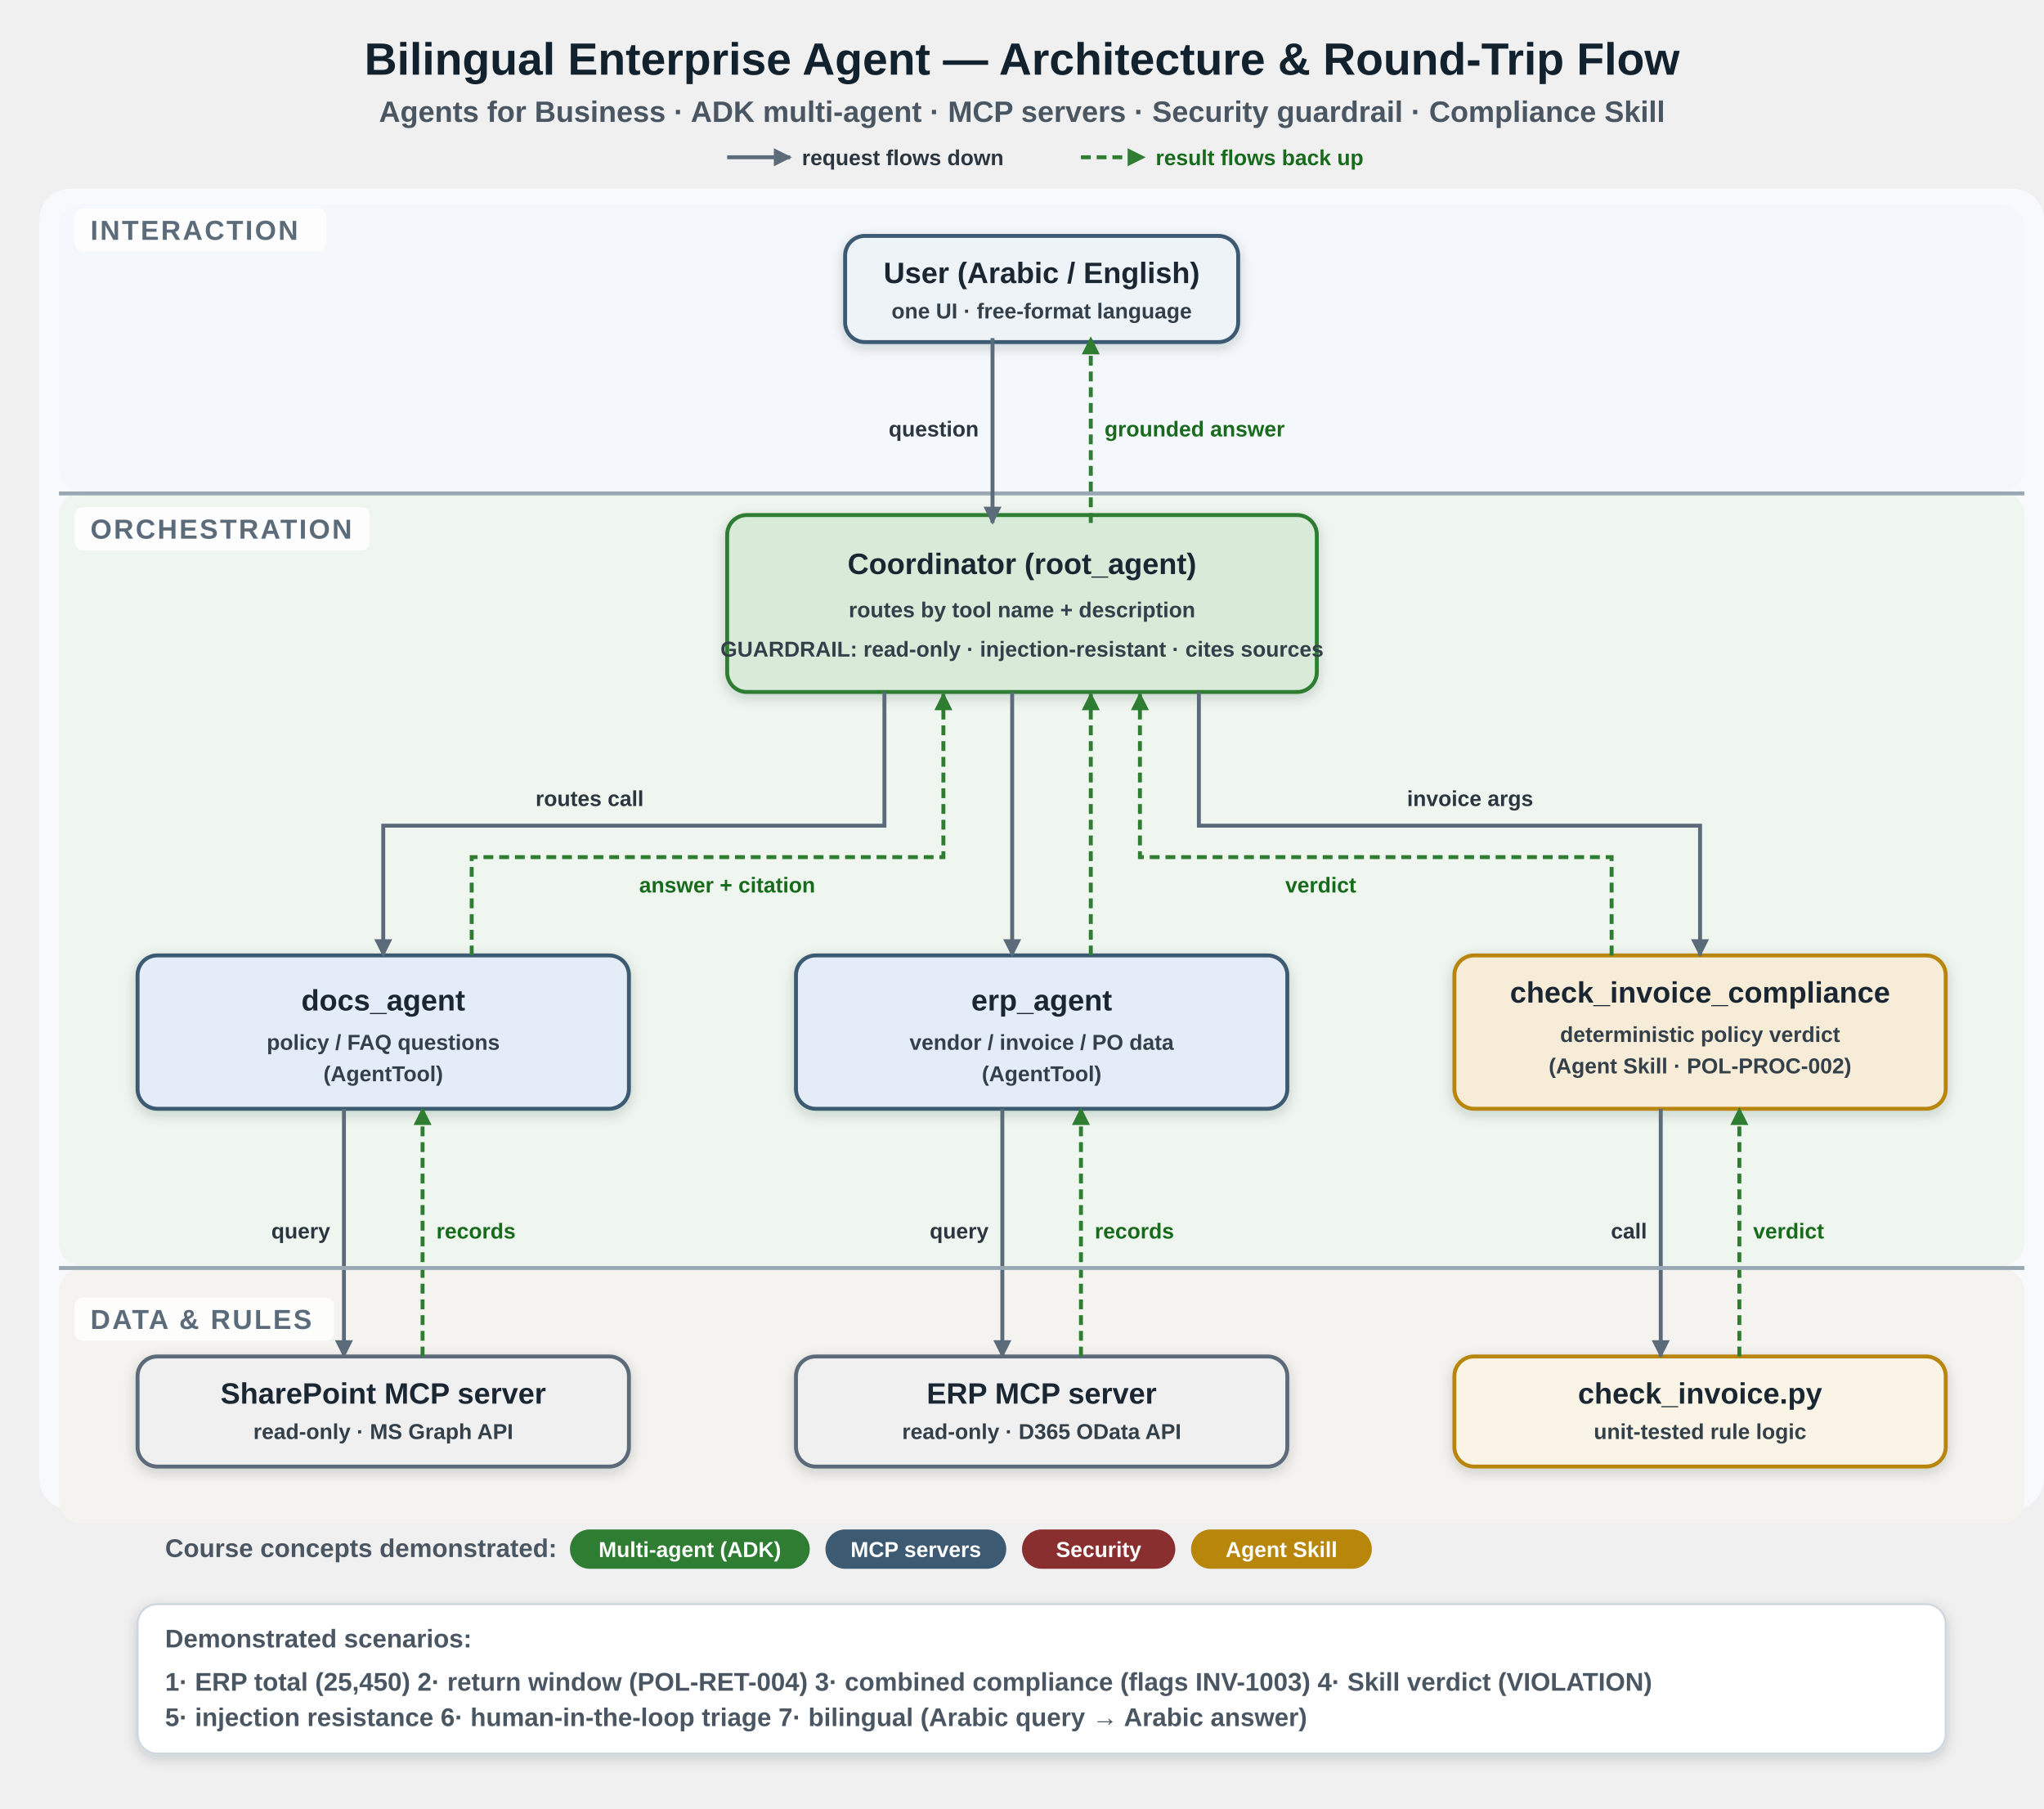
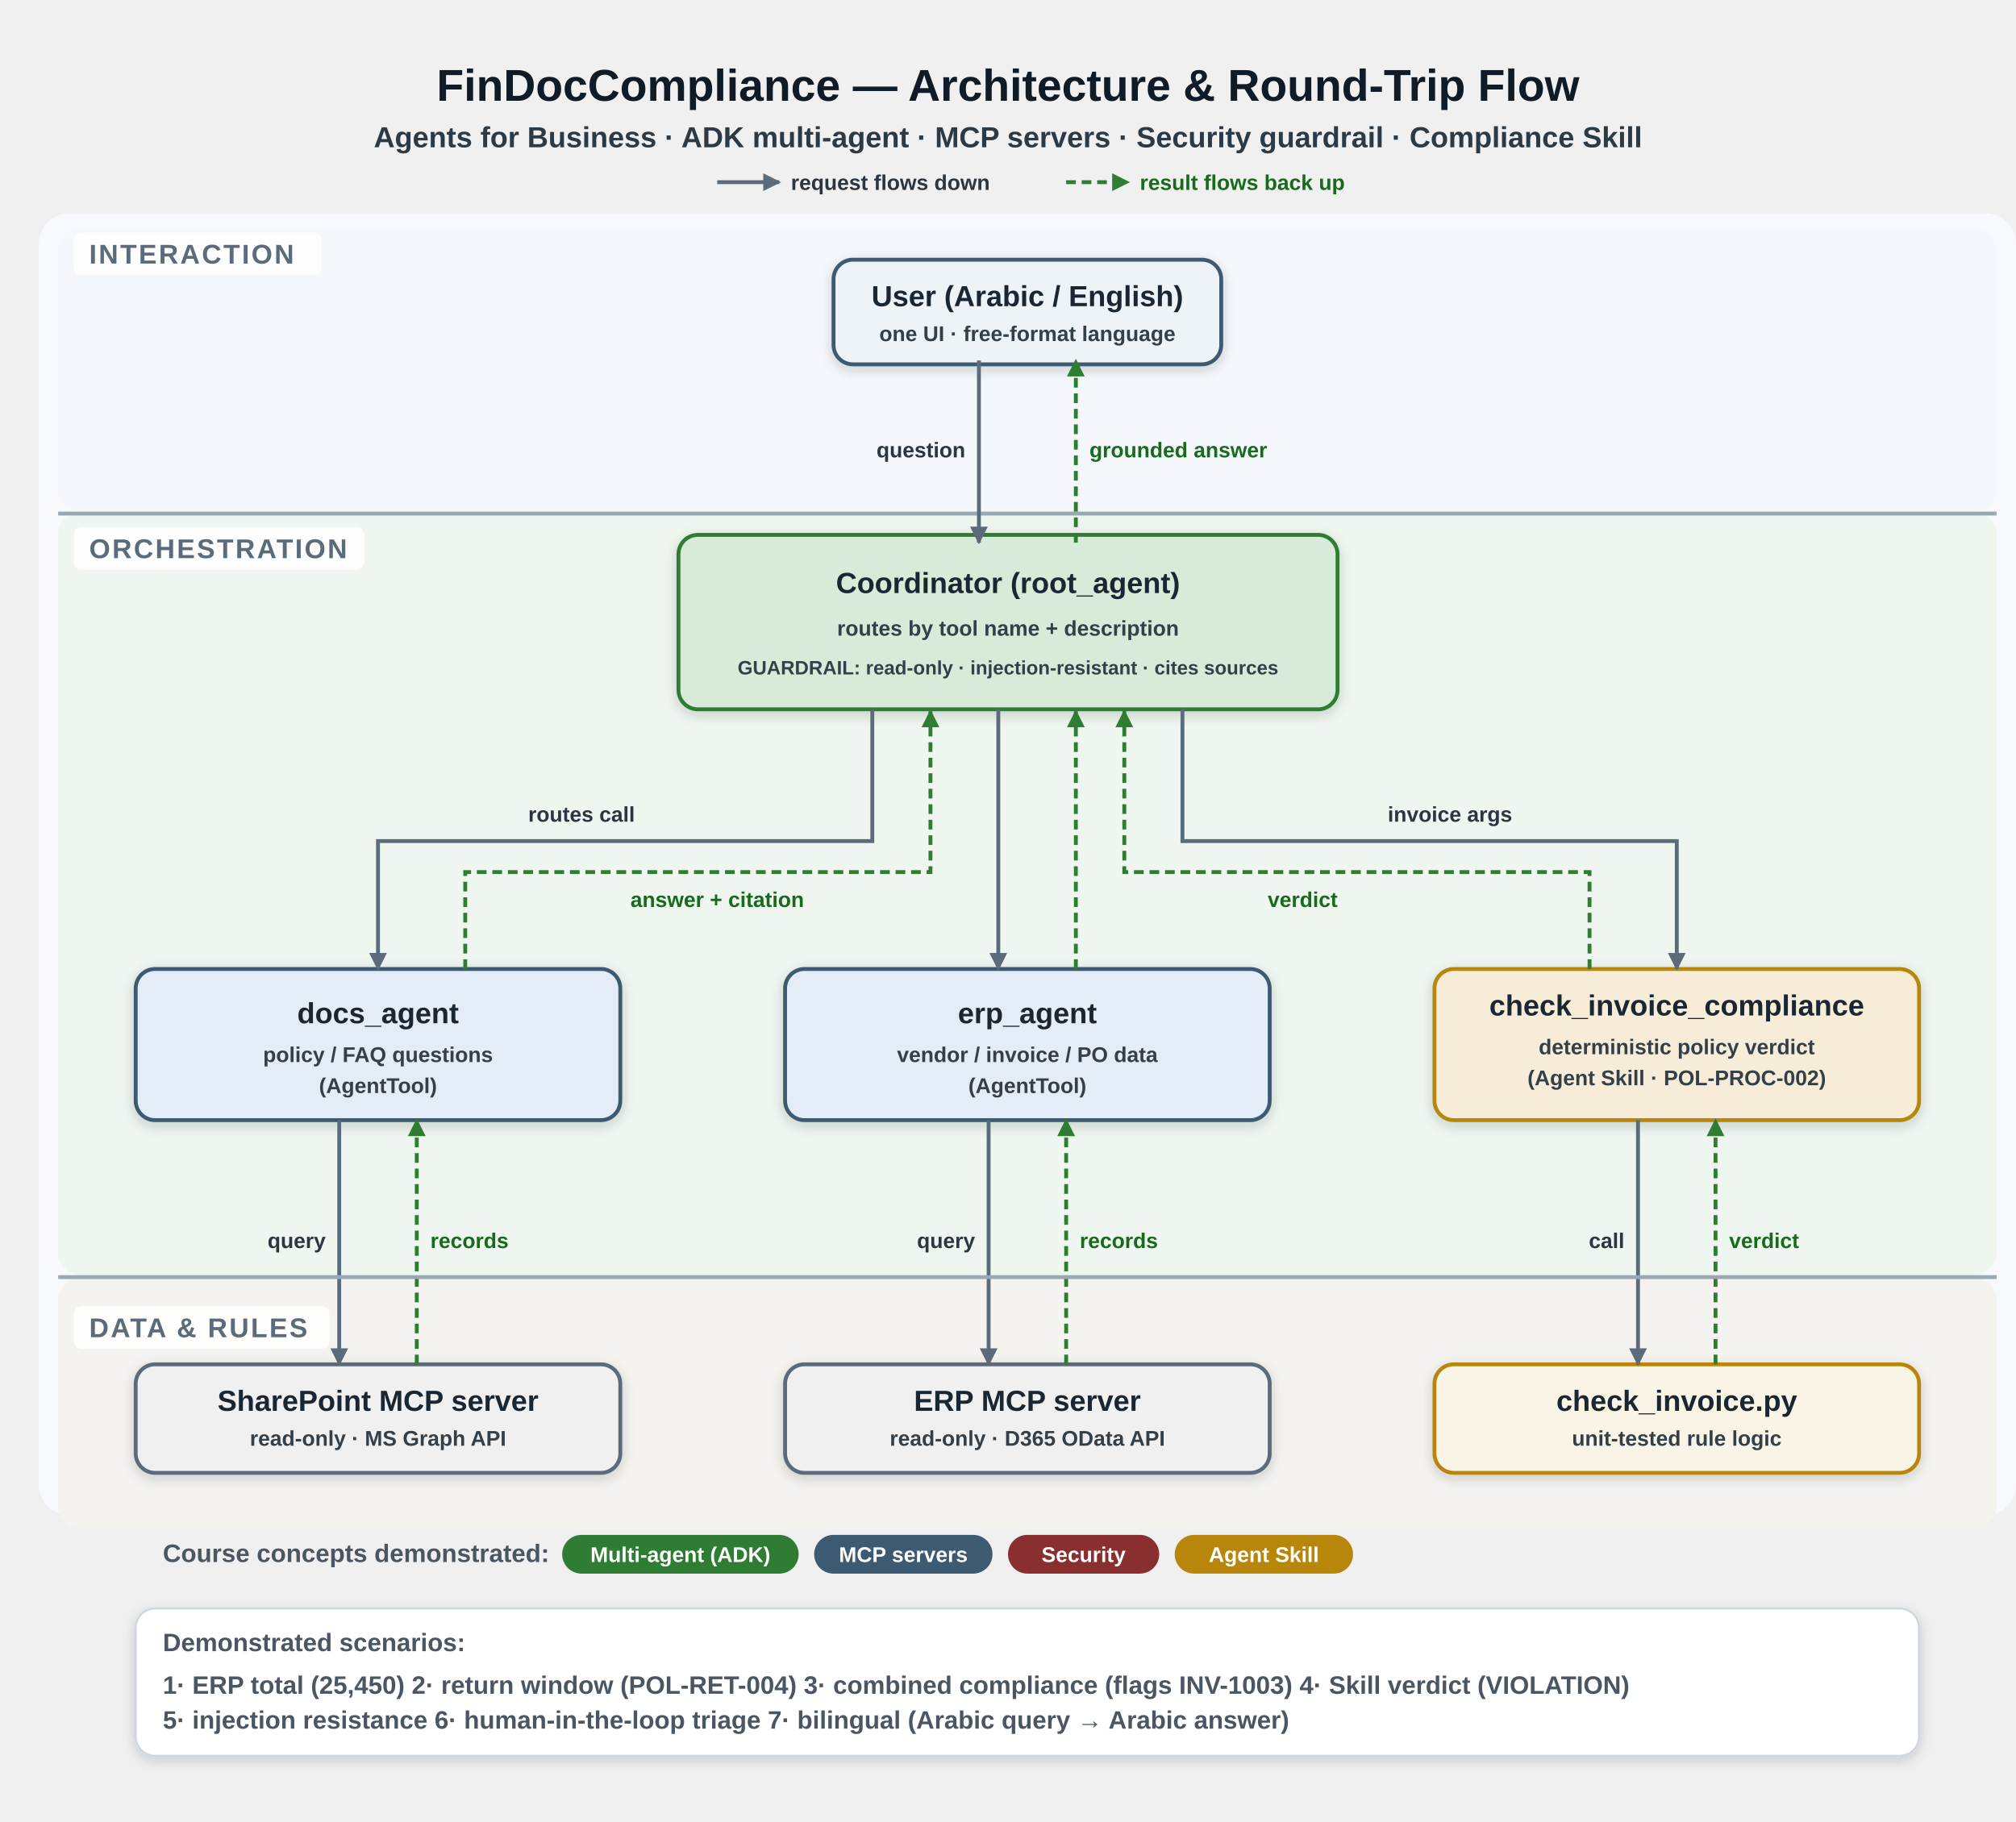
- <svg xmlns="http://www.w3.org/2000/svg" viewBox="0 0 1040 920" font-family="Segoe UI, Arial, sans-serif">
+ <svg xmlns="http://www.w3.org/2000/svg" viewBox="0 -14 1040 940" font-family="Segoe UI, Arial, sans-serif">
  <defs>
    <marker id="down" viewBox="0 0 12 12" markerWidth="11" markerHeight="11" refX="9" refY="5" orient="auto" markerUnits="userSpaceOnUse">
      <path d="M0,0 L10,5 L0,10 Z" fill="#5b6b7a" />
    </marker>
    <marker id="up" viewBox="0 0 12 12" markerWidth="11" markerHeight="11" refX="9" refY="5" orient="auto" markerUnits="userSpaceOnUse">
      <path d="M0,0 L10,5 L0,10 Z" fill="#2e7d32" />
    </marker>
    <filter id="shadow" x="-20%" y="-20%" width="140%" height="140%">
      <feDropShadow dx="0" dy="2" stdDeviation="3" flood-color="#1a2733" flood-opacity="0.18" />
    </filter>
    <style>
      .lbl{font-size:15px;font-weight:700;fill:#1a2733;}
      .sub{font-size:11px;font-weight:700;fill:#33404a;}
      .down{stroke:#5b6b7a;stroke-width:2;fill:none;}
      .up{stroke:#2e7d32;stroke-width:2;fill:none;stroke-dasharray:5,3;}
-       .title{font-size:23px;font-weight:700;fill:#12212e;}
+       .title{font-size:23px;font-weight:800;fill:#0f1b26;}
      .cap{font-size:13px;font-weight:600;fill:#4a5763;}
      .tag{font-size:11px;font-weight:700;fill:#fff;}
      .flowd{font-size:11px;font-weight:800;fill:#2b3640;}
      .flowu{font-size:11px;font-weight:800;fill:#186b1c;}
      .band{font-size:14px;font-weight:800;fill:#5b6b7a;letter-spacing:1px;}
    </style>
  </defs>
-   <text x="520" y="38" text-anchor="middle" class="title">Bilingual Enterprise Agent — Architecture &amp; Round-Trip Flow</text>
-   <text x="520" y="62" text-anchor="middle" font-size="15" font-weight="700" fill="#4a5763">Agents for Business · ADK multi-agent · MCP servers · Security guardrail · Compliance Skill</text>
+   <text x="520" y="38" text-anchor="middle" class="title">FinDocCompliance — Architecture &amp; Round-Trip Flow</text>
+   <text x="520" y="62" text-anchor="middle" font-size="15" font-weight="700" fill="#2c3a45">Agents for Business · ADK multi-agent · MCP servers · Security guardrail · Compliance Skill</text>
  <line x1="370" y1="80" x2="402" y2="80" class="down" marker-end="url(#down)" />
  <text x="408" y="84" class="flowd">request flows down</text>
  <line x1="550" y1="80" x2="582" y2="80" class="up" marker-end="url(#up)" />
  <text x="588" y="84" class="flowu">result flows back up</text>
  <rect x="20" y="96" width="1020" height="672" rx="16" fill="#f7f9fc" />
  <rect x="30" y="104" width="1000" height="146" rx="12" fill="#f4f7fb" />
  <rect x="38" y="106" width="128" height="22" rx="4" fill="#ffffff" opacity="0.8" />
  <text x="46" y="122" class="band">INTERACTION</text>
  <rect x="430" y="120" width="200" height="54" rx="10" fill="#eef3f8" stroke="#3d5a73" stroke-width="2" filter="url(#shadow)" />
  <text x="530" y="144" text-anchor="middle" class="lbl">User (Arabic / English)</text>
  <text x="530" y="162" text-anchor="middle" class="sub">one UI · free-format language</text>
  <text x="498" y="222" text-anchor="end" class="flowd">question</text>
  <text x="562" y="222" text-anchor="start" class="flowu">grounded answer</text>
  <rect x="30" y="250" width="1000" height="394" rx="12" fill="#eef6ef" />
  <rect x="38" y="258" width="150" height="22" rx="4" fill="#ffffff" opacity="0.8" />
  <text x="46" y="274" class="band">ORCHESTRATION</text>
-   <rect x="370" y="262" width="300" height="90" rx="10" fill="#d8ead8" stroke="#2e7d32" stroke-width="2" filter="url(#shadow)" />
+   <rect x="350" y="262" width="340" height="90" rx="10" fill="#d8ead8" stroke="#2e7d32" stroke-width="2" filter="url(#shadow)" />
  <text x="520" y="292" text-anchor="middle" class="lbl">Coordinator (root_agent)</text>
  <text x="520" y="314" text-anchor="middle" class="sub">routes by tool name + description</text>
-   <text x="520" y="334" text-anchor="middle" class="sub">GUARDRAIL: read-only · injection-resistant · cites sources</text>
+   <text x="520" y="334" text-anchor="middle" font-size="10" font-weight="700" fill="#33404a">GUARDRAIL: read-only · injection-resistant · cites sources</text>
  <rect x="70" y="486" width="250" height="78" rx="10" fill="#e3ecf7" stroke="#3d5a73" stroke-width="2" filter="url(#shadow)" />
  <text x="195" y="514" text-anchor="middle" class="lbl">docs_agent</text>
  <text x="195" y="534" text-anchor="middle" class="sub">policy / FAQ questions</text>
  <text x="195" y="550" text-anchor="middle" class="sub">(AgentTool)</text>
  <rect x="405" y="486" width="250" height="78" rx="10" fill="#e3ecf7" stroke="#3d5a73" stroke-width="2" filter="url(#shadow)" />
  <text x="530" y="514" text-anchor="middle" class="lbl">erp_agent</text>
  <text x="530" y="534" text-anchor="middle" class="sub">vendor / invoice / PO data</text>
  <text x="530" y="550" text-anchor="middle" class="sub">(AgentTool)</text>
  <rect x="740" y="486" width="250" height="78" rx="10" fill="#f7ecd8" stroke="#b8860b" stroke-width="2" filter="url(#shadow)" />
  <text x="865" y="510" text-anchor="middle" class="lbl">check_invoice_compliance</text>
  <text x="865" y="530" text-anchor="middle" class="sub">deterministic policy verdict</text>
  <text x="865" y="546" text-anchor="middle" class="sub">(Agent Skill · POL-PROC-002)</text>
  <polyline points="450,352 450,420 195,420 195,486" class="down" marker-end="url(#down)" />
  <text x="300" y="410" text-anchor="middle" class="flowd">routes call</text>
  <polyline points="240,486 240,436 480,436 480,353" class="up" marker-end="url(#up)" />
  <text x="370" y="454" text-anchor="middle" class="flowu">answer + citation</text>
  <line x1="515" y1="352" x2="515" y2="486" class="down" marker-end="url(#down)" />
  <line x1="555" y1="486" x2="555" y2="353" class="up" marker-end="url(#up)" />
  <polyline points="610,352 610,420 865,420 865,486" class="down" marker-end="url(#down)" />
  <text x="748" y="410" text-anchor="middle" class="flowd">invoice args</text>
  <polyline points="820,486 820,436 580,436 580,353" class="up" marker-end="url(#up)" />
  <text x="672" y="454" text-anchor="middle" class="flowu">verdict</text>
  <rect x="30" y="645" width="1000" height="130" rx="12" fill="#f5f3ef" />
  <rect x="38" y="660" width="132" height="22" rx="4" fill="#ffffff" opacity="0.8" />
  <text x="46" y="676" class="band">DATA &amp; RULES</text>
  <rect x="70" y="690" width="250" height="56" rx="10" fill="#f0f0f0" stroke="#5b6b7a" stroke-width="2" filter="url(#shadow)" />
  <text x="195" y="714" text-anchor="middle" class="lbl">SharePoint MCP server</text>
  <text x="195" y="732" text-anchor="middle" class="sub">read-only · MS Graph API</text>
  <rect x="405" y="690" width="250" height="56" rx="10" fill="#f0f0f0" stroke="#5b6b7a" stroke-width="2" filter="url(#shadow)" />
  <text x="530" y="714" text-anchor="middle" class="lbl">ERP MCP server</text>
  <text x="530" y="732" text-anchor="middle" class="sub">read-only · D365 OData API</text>
  <rect x="740" y="690" width="250" height="56" rx="10" fill="#faf4e6" stroke="#b8860b" stroke-width="2" filter="url(#shadow)" />
  <text x="865" y="714" text-anchor="middle" class="lbl">check_invoice.py</text>
  <text x="865" y="732" text-anchor="middle" class="sub">unit-tested rule logic</text>
  <line x1="175" y1="564" x2="175" y2="690" class="down" marker-end="url(#down)" />
  <text x="168" y="630" text-anchor="end" class="flowd">query</text>
  <line x1="215" y1="690" x2="215" y2="564" class="up" marker-end="url(#up)" />
  <text x="222" y="630" text-anchor="start" class="flowu">records</text>
  <line x1="510" y1="564" x2="510" y2="690" class="down" marker-end="url(#down)" />
  <text x="503" y="630" text-anchor="end" class="flowd">query</text>
  <line x1="550" y1="690" x2="550" y2="564" class="up" marker-end="url(#up)" />
  <text x="557" y="630" text-anchor="start" class="flowu">records</text>
  <line x1="845" y1="564" x2="845" y2="690" class="down" marker-end="url(#down)" />
  <text x="838" y="630" text-anchor="end" class="flowd">call</text>
  <line x1="885" y1="690" x2="885" y2="564" class="up" marker-end="url(#up)" />
  <text x="892" y="630" text-anchor="start" class="flowu">verdict</text>
  <text x="84" y="792" class="cap" font-weight="700">Course concepts demonstrated:</text>
  <rect x="290" y="778" width="122" height="20" rx="10" fill="#2e7d32" />
  <text x="351" y="792" text-anchor="middle" class="tag">Multi-agent (ADK)</text>
  <rect x="420" y="778" width="92" height="20" rx="10" fill="#3d5a73" />
  <text x="466" y="792" text-anchor="middle" class="tag">MCP servers</text>
  <rect x="520" y="778" width="78" height="20" rx="10" fill="#8a2f2f" />
  <text x="559" y="792" text-anchor="middle" class="tag">Security</text>
  <rect x="606" y="778" width="92" height="20" rx="10" fill="#b8860b" />
  <text x="652" y="792" text-anchor="middle" class="tag">Agent Skill</text>
  <rect x="70" y="816" width="920" height="76" rx="10" fill="#ffffff" stroke="#cdd6df" filter="url(#shadow)" />
  <text x="84" y="838" class="cap" font-weight="700">Demonstrated scenarios:</text>
  <text x="84" y="860" class="cap">1· ERP total (25,450)   2· return window (POL-RET-004)   3· combined compliance (flags INV-1003)   4· Skill verdict (VIOLATION)</text>
  <text x="84" y="878" class="cap">5· injection resistance   6· human-in-the-loop triage   7· bilingual (Arabic query → Arabic answer)</text>
  <rect x="30" y="250" width="1000" height="2" fill="#9aa8b4" />
  <rect x="30" y="644" width="1000" height="2" fill="#9aa8b4" />
  <line x1="505" y1="172" x2="505" y2="266" class="down" marker-end="url(#down)" />
  <line x1="555" y1="266" x2="555" y2="172" class="up" marker-end="url(#up)" />
</svg>
